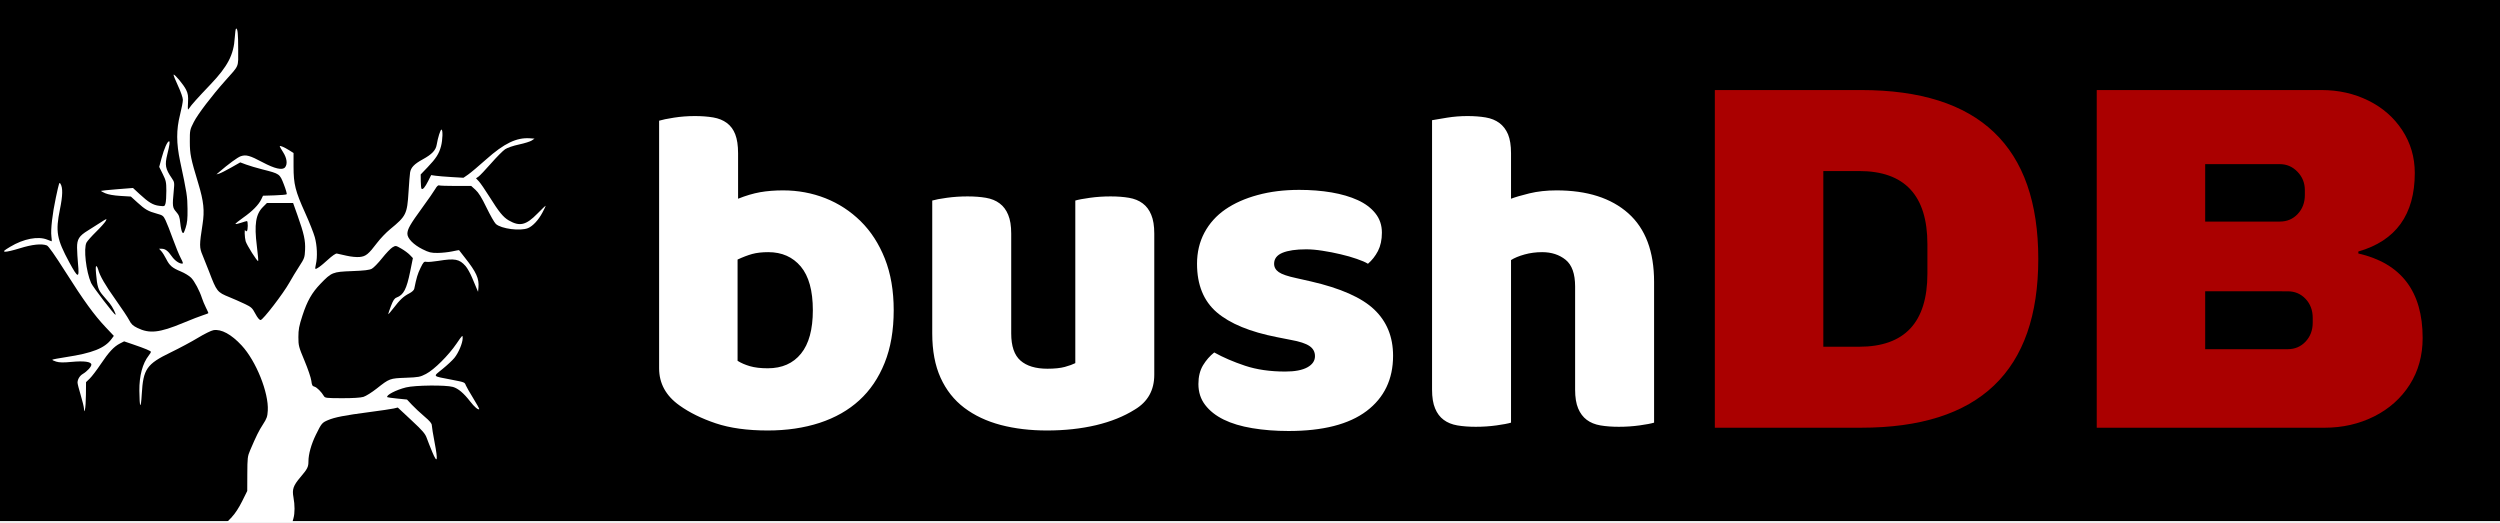
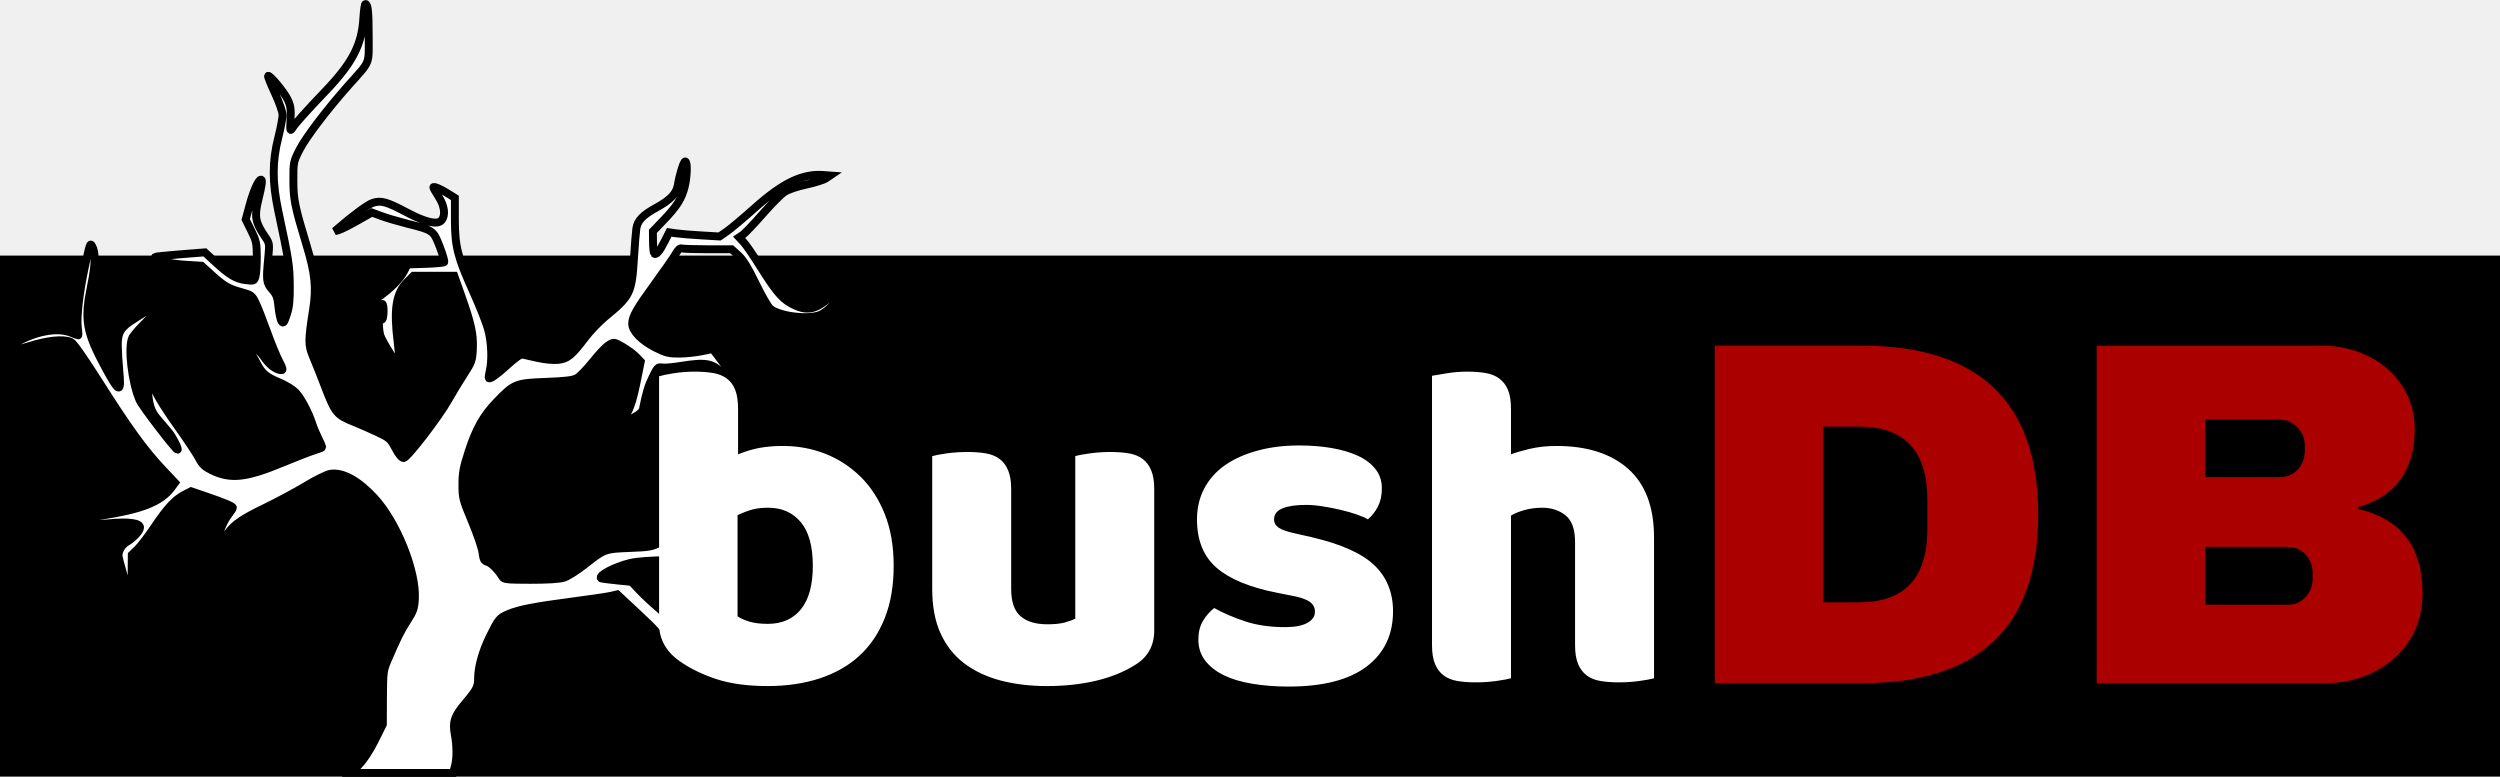
- <svg xmlns="http://www.w3.org/2000/svg" width="360" height="75.188" version="1.1" viewBox="0 0 360 75.188">
+ <svg xmlns="http://www.w3.org/2000/svg" width="360" height="111.86" version="1.1" viewBox="0 0 360 111.86">
  <defs>
    <filter id="editing-jagged" x="0" y="0" width="1" height="1">
      <feTurbulence baseFrequency="0" result="turb" seed="1" />
      <feDisplacementMap in="SourceGraphic" in2="turb" />
    </filter>
  </defs>
-   <g transform="matrix(1.4341 0 0 1.4341 0 -7.2816)">
-     <rect x="3.6008e-16" y="5.078" width="251.04" height="52.317" rx="0" ry="0" stroke-width=".551" />
-     <g transform="matrix(1.1646 0 0 1.1646 -37.924 -16.95)">
-       <path d="m193.03 26.678q15.274 0 15.274 14.557t-15.274 14.557h-12.614v-29.114zm-3.26 6.983v15.149h3.088q5.886 0 5.886-6.305v-2.539q0-6.305-5.886-6.305zm42.955-6.983q2.202 0 4.04 0.909 1.842 0.909 2.923 2.559 1.078 1.65 1.078 3.683 0 5.372-4.867 6.771v0.169q5.545 1.27 5.545 7.281 0 2.284-1.121 4.04-1.125 1.756-3.068 2.731-1.948 0.972-4.275 0.972h-19.636v-29.114zm-10.031 6.387v4.953h6.434q0.933 0 1.544-0.654 0.615-0.658 0.615-1.63v-0.423q0-0.933-0.635-1.587-0.635-0.658-1.524-0.658zm0 10.964v4.992h7.112q0.929 0 1.544-0.654 0.615-0.658 0.615-1.63v-0.423q0-0.976-0.615-1.63-0.615-0.654-1.544-0.654z" fill="#a00" stroke-width=".392" />
-       <g transform="matrix(.62581 0 0 .62581 -24.167 -5.1202)" fill="#fff" filter="url(#editing-jagged)">
-         <g transform="translate(178,96.695)" fill="#fff">
-           <path d="m3.46-7.55v-34.11q0.64-0.2 2.04-0.42 1.41-0.22 2.88-0.22 1.41 0 2.53 0.19t1.89 0.77q0.77 0.57 1.15 1.56 0.39 1 0.39 2.6v6.27q1.6-0.64 3.04-0.9 1.44-0.25 3.16-0.25 3.08 0 5.83 1.08 2.75 1.09 4.86 3.17t3.33 5.15q1.22 3.08 1.22 7.11 0 4.16-1.25 7.26-1.25 3.11-3.49 5.15-2.24 2.05-5.47 3.11-3.23 1.05-7.14 1.05-4.22 0-7.17-0.99-2.94-0.99-4.99-2.46-2.81-1.99-2.81-5.12zm14.97 0q2.95 0 4.58-2.02 1.63-2.01 1.63-5.98 0-4.03-1.66-6.02-1.67-1.98-4.48-1.98-1.28 0-2.21 0.25-0.93 0.26-2.02 0.77v13.95q0.71 0.45 1.7 0.74t2.46 0.29zm22.66-4.8v-18.31q0.64-0.19 2.01-0.38 1.38-0.19 2.85-0.19 1.41 0 2.53 0.19t1.89 0.77q0.77 0.57 1.18 1.57 0.42 0.99 0.42 2.59v13.76q0 2.62 1.28 3.74t3.71 1.12q1.47 0 2.4-0.25 0.93-0.26 1.44-0.52v-22.4q0.64-0.19 2.02-0.38 1.37-0.19 2.84-0.19 1.41 0 2.53 0.19t1.89 0.77q0.77 0.57 1.18 1.57 0.42 0.99 0.42 2.59v19.45q0 3.2-2.69 4.8-2.24 1.41-5.34 2.15-3.11 0.73-6.75 0.73-3.46 0-6.37-0.76-2.91-0.77-5.03-2.37-2.11-1.6-3.26-4.13t-1.15-6.11zm63.49 3.07q0 4.86-3.65 7.62-3.65 2.75-10.75 2.75-2.69 0-5-0.39-2.3-0.38-3.93-1.18t-2.56-2.02q-0.93-1.21-0.93-2.88 0-1.53 0.64-2.59 0.64-1.05 1.54-1.76 1.85 1.03 4.25 1.83t5.54 0.8q1.98 0 3.04-0.58 1.05-0.58 1.05-1.54 0-0.89-0.76-1.4-0.77-0.52-2.56-0.84l-1.92-0.38q-5.57-1.09-8.29-3.42-2.72-2.34-2.72-6.69 0-2.37 1.02-4.29 1.03-1.92 2.88-3.2 1.86-1.28 4.45-1.98 2.59-0.71 5.73-0.71 2.37 0 4.45 0.35 2.08 0.36 3.61 1.06 1.54 0.7 2.43 1.82 0.9 1.12 0.9 2.66 0 1.47-0.54 2.53-0.55 1.05-1.38 1.76-0.51-0.32-1.54-0.67-1.02-0.36-2.24-0.64-1.21-0.29-2.46-0.48-1.25-0.2-2.27-0.2-2.11 0-3.27 0.48-1.15 0.48-1.15 1.51 0 0.7 0.64 1.15t2.43 0.83l1.99 0.45q6.14 1.41 8.73 3.87 2.6 2.47 2.6 6.37zm35.96-10.18v19.4q-0.64 0.19-2.01 0.38-1.38 0.19-2.85 0.19-1.41 0-2.53-0.19t-1.89-0.77q-0.76-0.57-1.18-1.57-0.42-0.99-0.42-2.59v-14.21q0-2.62-1.31-3.68-1.31-1.05-3.23-1.05-1.28 0-2.43 0.32t-1.86 0.77v22.4q-0.64 0.19-2.01 0.38-1.38 0.19-2.85 0.19-1.41 0-2.53-0.19t-1.89-0.77q-0.77-0.57-1.18-1.57-0.42-0.99-0.42-2.59v-37.12q0.71-0.13 2.08-0.35 1.38-0.22 2.79-0.22 1.4 0 2.52 0.19t1.89 0.77q0.77 0.57 1.19 1.56 0.41 1 0.41 2.6v6.27q0.83-0.32 2.53-0.74 1.7-0.41 3.74-0.41 6.34 0 9.89 3.16 3.55 3.17 3.55 9.44z" fill="#fff" />
+   <g transform="translate(.027777)">
+     <rect x="-.028" y="36.805" width="360" height="75.025" rx="0" ry="0" stroke-width=".79" />
+     <g transform="translate(-.027777 36.805)">
+       <path d="m51.692 73.319c0.688-0.714 1.577-2.075 2.283-3.498l1.156-2.328 0.016-3.84c0.015-3.572 0.059-3.94 0.629-5.272 1.396-3.264 1.945-4.371 2.887-5.827 0.857-1.325 1.003-1.743 1.079-3.102 0.226-4.002-2.622-11.097-5.856-14.59-2.321-2.507-4.58-3.732-6.338-3.435-0.495 0.084-2.052 0.852-3.46 1.707-1.408 0.855-4.173 2.336-6.145 3.29-5.372 2.6-6.146 3.717-6.468 9.344-0.206 3.603-0.508 3.183-0.54-0.75-0.027-3.368 0.712-6.138 2.113-7.918 0.267-0.34 0.486-0.699 0.486-0.798 0-0.214-1.282-0.751-4.021-1.686l-1.992-0.68-0.941 0.48c-1.347 0.687-2.494 1.922-4.322 4.65-0.88 1.314-1.979 2.756-2.441 3.204l-0.84 0.814-0.024 2.757c-0.013 1.516-0.11 3.026-0.215 3.354-0.188 0.586-0.192 0.584-0.218-0.119-0.014-0.394-0.347-1.78-0.74-3.081-0.392-1.301-0.713-2.558-0.713-2.793 0-0.73 0.49-1.547 1.167-1.947 0.975-0.576 1.935-1.615 1.935-2.095 0-0.659-1.625-0.882-4.466-0.614-1.822 0.172-2.687 0.156-3.424-0.065-0.542-0.163-0.925-0.357-0.85-0.432 0.075-0.075 1.451-0.337 3.058-0.582 5.927-0.904 8.684-2 10.205-4.058l0.518-0.701-1.847-1.958c-2.586-2.742-4.896-5.926-9.04-12.466-2.352-3.712-3.769-5.721-4.132-5.862-1.163-0.452-3.301-0.229-6.044 0.631-1.484 0.465-2.968 0.814-3.299 0.776-0.515-0.06-0.355-0.218 1.119-1.107 3.006-1.812 6.299-2.439 8.335-1.588 0.471 0.197 0.901 0.358 0.955 0.358 0.054 0 0.031-0.511-0.052-1.135-0.191-1.441 0.233-5.119 0.996-8.649 0.756-3.493 0.773-3.545 1.044-3.107 0.548 0.886 0.509 2.63-0.128 5.745-1.015 4.963-0.717 6.652 2.092 11.847 1.982 3.666 2.289 3.718 1.964 0.332-0.108-1.128-0.203-2.749-0.212-3.602-0.018-1.89 0.454-2.639 2.421-3.843 0.728-0.445 2.004-1.254 2.837-1.798 1.425-0.93 1.494-0.951 1.181-0.358-0.183 0.347-1.154 1.435-2.158 2.42-1.004 0.984-1.978 2.08-2.165 2.434-0.692 1.309-0.102 6.498 1.03 9.056 0.397 0.897 5.166 7.123 5.456 7.123 0.238 0-0.7-1.857-1.289-2.552-0.355-0.419-1.059-1.249-1.565-1.843-1.007-1.185-1.243-1.941-1.49-4.767-0.111-1.273-0.085-1.835 0.081-1.732 0.135 0.084 0.314 0.424 0.398 0.757 0.345 1.376 1.562 3.486 3.907 6.774 1.366 1.915 2.738 3.983 3.05 4.595 0.453 0.889 0.823 1.238 1.841 1.736 2.708 1.325 4.935 1.084 10.193-1.103 1.903-0.792 3.97-1.593 4.594-1.78 0.623-0.188 1.133-0.394 1.133-0.459 0-0.065-0.254-0.625-0.564-1.244-0.31-0.619-0.702-1.555-0.87-2.08-0.534-1.667-1.655-3.781-2.425-4.576-0.41-0.423-1.454-1.062-2.321-1.421-1.943-0.804-2.53-1.308-3.296-2.832-0.33-0.656-0.821-1.435-1.092-1.73l-0.493-0.537h0.585c0.778 0 1.412 0.472 2.241 1.669 0.671 0.968 1.661 1.672 2.352 1.672 0.262 0 0.184-0.305-0.322-1.253-0.368-0.689-1.164-2.628-1.768-4.309-0.605-1.681-1.34-3.553-1.635-4.16-0.499-1.029-0.632-1.131-1.967-1.494-1.923-0.523-2.602-0.913-4.339-2.49l-1.475-1.339-2.343-0.143c-1.487-0.091-2.727-0.308-3.394-0.594-0.578-0.248-1.008-0.491-0.955-0.539 0.053-0.048 1.687-0.214 3.63-0.368l3.533-0.281 1.453 1.345c2.059 1.906 3.035 2.491 4.436 2.657 1.187 0.141 1.223 0.127 1.41-0.544 0.105-0.378 0.188-1.654 0.183-2.836-0.007-1.946-0.083-2.298-0.804-3.75l-0.796-1.602 0.533-1.977c0.571-2.121 1.301-3.767 1.671-3.767 0.245 0 0.145 0.762-0.382 2.898-0.602 2.438-0.446 3.271 1.008 5.388 0.589 0.857 0.61 0.995 0.434 2.811-0.333 3.432-0.293 3.779 0.542 4.73 0.637 0.725 0.781 1.121 0.92 2.535 0.091 0.922 0.294 1.851 0.451 2.066 0.243 0.333 0.354 0.183 0.745-1.01 0.36-1.099 0.452-2.018 0.427-4.264-0.032-2.838-0.13-3.47-1.651-10.619-0.876-4.116-0.883-7.112-0.026-10.5 0.349-1.378 0.635-2.875 0.635-3.326 1.78e-4 -0.476-0.461-1.808-1.1-3.175-0.605-1.295-1.049-2.407-0.985-2.47 0.209-0.209 2.275 2.275 2.808 3.377 0.431 0.891 0.506 1.391 0.431 2.884-0.085 1.687-0.067 1.769 0.272 1.244 0.457-0.706 1.872-2.286 4.78-5.334 3.846-4.031 5.201-6.638 5.429-10.44 0.069-1.148 0.205-2.088 0.303-2.088 0.352 0 0.466 1.135 0.469 4.695 0.004 4.13 0.297 3.421-2.892 6.998-3.048 3.419-6.171 7.523-7.064 9.283-0.88 1.734-0.898 1.823-0.892 4.417 0.007 2.792 0.197 3.727 1.909 9.39 1.209 4 1.422 6.059 0.945 9.126-0.727 4.674-0.727 5.213 7.11e-4 6.932 0.358 0.847 1.02 2.506 1.47 3.687 1.7 4.461 1.828 4.622 4.53 5.717 0.901 0.365 2.412 1.03 3.359 1.479 1.589 0.753 1.779 0.925 2.479 2.239 0.491 0.921 0.909 1.423 1.183 1.423 0.52 0 5.083-5.936 6.468-8.416 0.53-0.949 1.517-2.578 2.193-3.62 1.163-1.794 1.233-1.99 1.311-3.699 0.095-2.091-0.245-3.644-1.69-7.71l-0.996-2.804h-5.868l-0.901 0.901c-1.613 1.613-1.972 3.904-1.367 8.723 0.227 1.808 0.362 3.338 0.3 3.4-0.185 0.185-2.56-3.579-2.812-4.455-0.234-0.815-0.3-2.983-0.074-2.423 0.066 0.165 0.219 0.239 0.339 0.165 0.271-0.168 0.292-2.254 0.022-2.254-0.108 0-0.704 0.173-1.325 0.385-0.621 0.212-1.182 0.332-1.247 0.267-0.065-0.065 0.719-0.705 1.743-1.423 2.043-1.432 3.461-2.87 4.052-4.111l0.384-0.804 2.571-0.08c1.414-0.044 2.645-0.154 2.736-0.245 0.091-0.091-0.196-1.092-0.637-2.225-0.924-2.374-0.914-2.367-4.795-3.351-1.289-0.327-2.937-0.816-3.66-1.087l-1.316-0.492-2.078 1.18c-1.143 0.649-2.346 1.256-2.674 1.348l-0.597 0.168 0.499-0.433c2.161-1.872 4.265-3.415 4.977-3.65 1.18-0.389 2.027-0.154 4.84 1.343 2.769 1.474 4.489 1.865 5.077 1.156 0.589-0.71 0.419-2.056-0.426-3.373-0.424-0.66-0.77-1.269-0.77-1.352 0-0.228 1.045 0.214 2.136 0.903l0.966 0.61v3.061c0 3.911 0.396 5.489 2.6 10.36 0.927 2.05 1.903 4.51 2.168 5.466 0.513 1.851 0.621 4.442 0.251 6.037-0.121 0.521-0.181 0.986-0.134 1.034 0.185 0.185 1.195-0.537 2.767-1.979 1.015-0.932 1.808-1.479 2.068-1.427 0.232 0.046 1.207 0.264 2.166 0.485 1.005 0.231 2.248 0.353 2.934 0.287 1.393-0.134 1.982-0.612 3.939-3.199 0.709-0.938 2.014-2.299 2.898-3.025 3.603-2.956 3.819-3.394 4.128-8.361 0.124-1.988 0.281-3.952 0.35-4.365 0.19-1.138 0.934-1.907 2.873-2.972 2.037-1.118 2.887-2.014 3.096-3.264 0.267-1.596 0.834-3.393 1.071-3.393 0.342 0 0.277 2.316-0.106 3.752-0.444 1.667-1.124 2.731-2.991 4.681l-1.563 1.632 0.017 1.527c0.01 0.84 0.087 1.597 0.173 1.683 0.266 0.266 0.772-0.323 1.48-1.722l0.68-1.344 0.973 0.144c0.535 0.079 2.166 0.214 3.623 0.299l2.651 0.155 1.048-0.724c0.576-0.398 2.39-1.923 4.031-3.389 4.035-3.604 6.838-4.956 9.831-4.74l1.027 0.074-0.615 0.418c-0.338 0.23-1.623 0.633-2.854 0.896-1.308 0.279-2.608 0.723-3.126 1.065-0.488 0.323-1.91 1.755-3.16 3.184-1.251 1.428-2.52 2.763-2.821 2.967l-0.548 0.37 0.638 0.681c0.351 0.374 1.41 1.916 2.354 3.425 2.175 3.479 3.111 4.626 4.361 5.344 2.455 1.411 3.874 1.07 6.428-1.545 1.017-1.042 1.849-1.828 1.849-1.746 0 0.081-0.336 0.778-0.746 1.548-0.89 1.671-2.14 3.015-3.223 3.468-1.716 0.717-6.026 0.158-7.216-0.935-0.314-0.289-1.254-1.934-2.088-3.656-1.097-2.265-1.781-3.371-2.475-3.997l-0.958-0.866h-3.44c-1.892 0-3.588-0.057-3.769-0.126-0.205-0.079-0.521 0.213-0.838 0.776-0.28 0.496-1.595 2.393-2.924 4.216-2.729 3.746-3.345 4.825-3.345 5.863 0 1.047 1.383 2.458 3.396 3.466 1.458 0.73 1.902 0.839 3.377 0.832 0.934-0.005 2.395-0.158 3.247-0.34 0.852-0.183 1.554-0.313 1.561-0.29 7e-3 0.023 0.607 0.794 1.334 1.712 2.554 3.227 3.207 4.673 3.022 6.697l-0.086 0.94-0.294-0.684c-0.162-0.376-0.63-1.491-1.041-2.478-0.411-0.987-1.069-2.161-1.463-2.609-1.39-1.583-2.408-1.776-6.133-1.166-1.116 0.183-2.304 0.279-2.642 0.215-0.555-0.106-0.684 0.028-1.345 1.393-0.635 1.312-0.889 2.159-1.394 4.648-0.062 0.306-0.513 0.723-1.12 1.036-1.296 0.668-2.098 1.419-3.549 3.32-0.641 0.84-1.165 1.433-1.165 1.317 0-0.115 0.281-0.944 0.624-1.841 0.478-1.251 0.77-1.688 1.252-1.871 1.576-0.599 2.241-1.876 3.046-5.848l0.607-2.999-0.677-0.707c-0.372-0.389-1.239-1.029-1.926-1.422-1.244-0.712-1.253-0.713-1.984-0.282-0.404 0.238-1.441 1.324-2.304 2.413-0.863 1.089-1.903 2.159-2.312 2.378-0.561 0.301-1.653 0.432-4.477 0.538-4.31 0.162-4.558 0.262-7.059 2.857-1.912 1.983-2.975 3.857-4.034 7.112-0.763 2.345-0.909 3.12-0.909 4.822 4.72e-4 1.931 0.067 2.188 1.38 5.328 0.759 1.815 1.442 3.83 1.519 4.478 0.116 0.981 0.234 1.202 0.7 1.319 0.535 0.134 1.584 1.181 2.138 2.134 0.236 0.407 0.602 0.448 4.057 0.454 2.412 5e-3 4.162-0.103 4.797-0.296 0.55-0.167 1.892-1.009 2.983-1.87 2.855-2.256 2.925-2.282 6.502-2.418 2.905-0.11 3.213-0.168 4.548-0.861 1.833-0.951 5.049-4.147 6.865-6.823 1.324-1.951 1.368-1.989 1.362-1.193-8e-3 1.089-0.919 3.261-1.856 4.423-0.414 0.513-1.61 1.632-2.657 2.485-2.2 1.793-2.413 1.539 2.013 2.401 2.981 0.58 2.943 0.565 3.212 1.272 0.11 0.288 0.853 1.586 1.652 2.883 0.799 1.298 1.41 2.402 1.357 2.455-0.231 0.231-1.091-0.496-2.032-1.716-1.45-1.879-2.693-2.929-3.877-3.273-1.585-0.461-8.506-0.39-10.515 0.107-2.248 0.556-4.599 1.789-4.19 2.198 0.05 0.05 1.062 0.188 2.249 0.307l2.158 0.216 1.097 1.173c0.603 0.645 1.855 1.815 2.781 2.6 1.252 1.06 1.686 1.581 1.688 2.024 0.002 0.328 0.285 2.069 0.63 3.869 0.793 4.142 0.612 4.846-0.538 2.09-0.463-1.111-1.023-2.532-1.244-3.157-0.331-0.937-0.935-1.634-3.442-3.971l-3.041-2.836-0.893 0.211c-0.491 0.116-2.987 0.485-5.546 0.82-5.489 0.718-7.723 1.153-9.232 1.8-1.318 0.565-1.445 0.719-2.694 3.263-1.047 2.135-1.667 4.351-1.673 5.98-0.004 1.267-0.213 1.679-1.806 3.559-1.604 1.894-1.885 2.71-1.552 4.51 0.32 1.732 0.321 3.532 0.002 4.681l-0.249 0.895h-14.685l1.127-1.169z" fill="#fff" stroke="#000" stroke-width="1.139" />
+       <g transform="matrix(1.6701 0 0 1.6701 -54.385 -31.589)">
+         <path d="m193.03 26.678q15.274 0 15.274 14.557t-15.274 14.557h-12.614v-29.114zm-3.26 6.983v15.149h3.088q5.886 0 5.886-6.305v-2.539q0-6.305-5.886-6.305zm42.955-6.983q2.202 0 4.04 0.909 1.842 0.909 2.923 2.559 1.078 1.65 1.078 3.683 0 5.372-4.867 6.771v0.169q5.545 1.27 5.545 7.281 0 2.284-1.121 4.04-1.125 1.756-3.068 2.731-1.948 0.972-4.275 0.972h-19.636v-29.114zm-10.031 6.387v4.953h6.434q0.933 0 1.544-0.654 0.615-0.658 0.615-1.63v-0.423q0-0.933-0.635-1.587-0.635-0.658-1.524-0.658zm0 10.964v4.992h7.112q0.929 0 1.544-0.654 0.615-0.658 0.615-1.63v-0.423q0-0.976-0.615-1.63-0.615-0.654-1.544-0.654z" fill="#a00" stroke-width=".392" />
+         <g transform="matrix(.62581 0 0 .62581 -24.167 -5.1202)" fill="#fff" filter="url(#editing-jagged)">
+           <g transform="translate(178,96.695)" fill="#fff">
+             <path d="m3.46-7.55v-34.11q0.64-0.2 2.04-0.42 1.41-0.22 2.88-0.22 1.41 0 2.53 0.19t1.89 0.77q0.77 0.57 1.15 1.56 0.39 1 0.39 2.6v6.27q1.6-0.64 3.04-0.9 1.44-0.25 3.16-0.25 3.08 0 5.83 1.08 2.75 1.09 4.86 3.17t3.33 5.15q1.22 3.08 1.22 7.11 0 4.16-1.25 7.26-1.25 3.11-3.49 5.15-2.24 2.05-5.47 3.11-3.23 1.05-7.14 1.05-4.22 0-7.17-0.99-2.94-0.99-4.99-2.46-2.81-1.99-2.81-5.12zm14.97 0q2.95 0 4.58-2.02 1.63-2.01 1.63-5.98 0-4.03-1.66-6.02-1.67-1.98-4.48-1.98-1.28 0-2.21 0.25-0.93 0.26-2.02 0.77v13.95q0.71 0.45 1.7 0.74t2.46 0.29zm22.66-4.8v-18.31q0.64-0.19 2.01-0.38 1.38-0.19 2.85-0.19 1.41 0 2.53 0.19t1.89 0.77q0.77 0.57 1.18 1.57 0.42 0.99 0.42 2.59v13.76q0 2.62 1.28 3.74t3.71 1.12q1.47 0 2.4-0.25 0.93-0.26 1.44-0.52v-22.4q0.64-0.19 2.02-0.38 1.37-0.19 2.84-0.19 1.41 0 2.53 0.19t1.89 0.77q0.77 0.57 1.18 1.57 0.42 0.99 0.42 2.59v19.45q0 3.2-2.69 4.8-2.24 1.41-5.34 2.15-3.11 0.73-6.75 0.73-3.46 0-6.37-0.76-2.91-0.77-5.03-2.37-2.11-1.6-3.26-4.13t-1.15-6.11zm63.49 3.07q0 4.86-3.65 7.62-3.65 2.75-10.75 2.75-2.69 0-5-0.39-2.3-0.38-3.93-1.18t-2.56-2.02q-0.93-1.21-0.93-2.88 0-1.53 0.64-2.59 0.64-1.05 1.54-1.76 1.85 1.03 4.25 1.83t5.54 0.8q1.98 0 3.04-0.58 1.05-0.58 1.05-1.54 0-0.89-0.76-1.4-0.77-0.52-2.56-0.84l-1.92-0.38q-5.57-1.09-8.29-3.42-2.72-2.34-2.72-6.69 0-2.37 1.02-4.29 1.03-1.92 2.88-3.2 1.86-1.28 4.45-1.98 2.59-0.71 5.73-0.71 2.37 0 4.45 0.35 2.08 0.36 3.61 1.06 1.54 0.7 2.43 1.82 0.9 1.12 0.9 2.66 0 1.47-0.54 2.53-0.55 1.05-1.38 1.76-0.51-0.32-1.54-0.67-1.02-0.36-2.24-0.64-1.21-0.29-2.46-0.48-1.25-0.2-2.27-0.2-2.11 0-3.27 0.48-1.15 0.48-1.15 1.51 0 0.7 0.64 1.15t2.43 0.83l1.99 0.45q6.14 1.41 8.73 3.87 2.6 2.47 2.6 6.37zm35.96-10.18v19.4q-0.64 0.19-2.01 0.38-1.38 0.19-2.85 0.19-1.41 0-2.53-0.19t-1.89-0.77q-0.76-0.57-1.18-1.57-0.42-0.99-0.42-2.59v-14.21q0-2.62-1.31-3.68-1.31-1.05-3.23-1.05-1.28 0-2.43 0.32t-1.86 0.77v22.4q-0.64 0.19-2.01 0.38-1.38 0.19-2.85 0.19-1.41 0-2.53-0.19t-1.89-0.77q-0.77-0.57-1.18-1.57-0.42-0.99-0.42-2.59v-37.12q0.71-0.13 2.08-0.35 1.38-0.22 2.79-0.22 1.4 0 2.52 0.19t1.89 0.77q0.77 0.57 1.19 1.56 0.41 1 0.41 2.6v6.27q0.83-0.32 2.53-0.74 1.7-0.41 3.74-0.41 6.34 0 9.89 3.16 3.55 3.17 3.55 9.44z" fill="#fff" />
+           </g>
        </g>
      </g>
    </g>
-     <path d="m23.287 56.984c0.308-0.32 0.706-0.929 1.022-1.566l0.517-1.042 0.007-1.719c0.007-1.599 0.026-1.764 0.281-2.36 0.625-1.461 0.871-1.957 1.292-2.608 0.384-0.593 0.449-0.78 0.483-1.389 0.101-1.792-1.174-4.968-2.621-6.531-1.039-1.123-2.05-1.671-2.837-1.538-0.222 0.037-0.919 0.381-1.549 0.764-0.63 0.383-1.868 1.046-2.751 1.473-2.405 1.164-2.751 1.664-2.896 4.183-0.092 1.613-0.227 1.425-0.242-0.336-0.012-1.508 0.319-2.748 0.946-3.545 0.12-0.152 0.217-0.313 0.217-0.357 0-0.096-0.574-0.336-1.8-0.755l-0.892-0.304-0.421 0.215c-0.603 0.308-1.117 0.86-1.935 2.082-0.394 0.588-0.886 1.234-1.093 1.434l-0.376 0.364-0.011 1.234c-0.006 0.679-0.049 1.354-0.096 1.501-0.084 0.262-0.086 0.261-0.097-0.053-0.006-0.176-0.156-0.797-0.331-1.379-0.176-0.582-0.319-1.145-0.319-1.25 0-0.327 0.219-0.693 0.522-0.872 0.437-0.258 0.866-0.723 0.866-0.938 0-0.295-0.728-0.395-1.999-0.275-0.816 0.077-1.203 0.07-1.533-0.029-0.243-0.073-0.414-0.16-0.38-0.193 0.034-0.034 0.65-0.151 1.369-0.26 2.653-0.405 3.887-0.895 4.568-1.817l0.232-0.314-0.827-0.877c-1.158-1.227-2.192-2.653-4.047-5.58-1.053-1.662-1.687-2.561-1.85-2.624-0.521-0.202-1.478-0.102-2.706 0.283-0.664 0.208-1.329 0.365-1.477 0.347-0.231-0.027-0.159-0.098 0.501-0.496 1.346-0.811 2.82-1.092 3.732-0.711 0.211 0.088 0.403 0.16 0.428 0.16 0.024 0 0.014-0.229-0.023-0.508-0.086-0.645 0.104-2.291 0.446-3.872 0.338-1.564 0.346-1.587 0.467-1.391 0.245 0.397 0.228 1.177-0.057 2.572-0.454 2.222-0.321 2.978 0.937 5.304 0.887 1.641 1.025 1.664 0.879 0.149-0.048-0.505-0.091-1.23-0.095-1.612-0.008-0.846 0.203-1.181 1.084-1.721 0.326-0.199 0.897-0.562 1.27-0.805 0.638-0.416 0.669-0.426 0.529-0.16-0.082 0.155-0.517 0.643-0.966 1.083-0.449 0.441-0.885 0.931-0.969 1.09-0.31 0.586-0.045 2.909 0.461 4.054 0.178 0.402 2.313 3.189 2.443 3.189 0.107 0-0.313-0.831-0.577-1.142-0.159-0.188-0.474-0.559-0.7-0.825-0.451-0.531-0.557-0.869-0.667-2.134-0.05-0.57-0.038-0.822 0.036-0.776 0.061 0.037 0.141 0.19 0.178 0.339 0.155 0.616 0.699 1.561 1.749 3.033 0.611 0.857 1.226 1.783 1.365 2.057 0.203 0.398 0.369 0.554 0.824 0.777 1.212 0.593 2.209 0.485 4.563-0.494 0.852-0.354 1.777-0.713 2.056-0.797 0.279-0.084 0.507-0.177 0.507-0.206 0-0.029-0.114-0.28-0.252-0.557-0.139-0.277-0.314-0.696-0.389-0.931-0.239-0.746-0.741-1.693-1.086-2.049-0.184-0.189-0.651-0.476-1.039-0.636-0.87-0.36-1.133-0.586-1.475-1.268-0.148-0.294-0.367-0.642-0.489-0.774l-0.22-0.24h0.262c0.348 0 0.632 0.211 1.003 0.747 0.3 0.433 0.744 0.748 1.053 0.748 0.117 0 0.082-0.136-0.144-0.561-0.165-0.308-0.521-1.176-0.792-1.929s-0.6-1.59-0.732-1.862c-0.223-0.461-0.283-0.506-0.881-0.669-0.861-0.234-1.165-0.409-1.942-1.115l-0.66-0.6-1.049-0.064c-0.666-0.041-1.221-0.138-1.519-0.266-0.259-0.111-0.451-0.22-0.427-0.241 0.024-0.022 0.755-0.096 1.625-0.165l1.582-0.126 0.651 0.602c0.922 0.853 1.359 1.115 1.986 1.19 0.531 0.063 0.548 0.057 0.631-0.243 0.047-0.169 0.084-0.741 0.082-1.269-0.003-0.871-0.037-1.029-0.36-1.679l-0.356-0.717 0.238-0.885c0.256-0.949 0.583-1.686 0.748-1.686 0.11 0 0.065 0.341-0.171 1.297-0.269 1.092-0.2 1.464 0.451 2.412 0.264 0.384 0.273 0.446 0.194 1.258-0.149 1.536-0.131 1.692 0.243 2.117 0.285 0.325 0.349 0.502 0.412 1.135 0.041 0.413 0.131 0.829 0.202 0.925 0.109 0.149 0.158 0.082 0.334-0.452 0.161-0.492 0.203-0.903 0.191-1.909-0.014-1.271-0.058-1.554-0.739-4.754-0.392-1.843-0.395-3.184-0.011-4.7 0.156-0.617 0.284-1.287 0.284-1.489 8e-5 -0.213-0.207-0.809-0.493-1.421-0.271-0.58-0.469-1.077-0.441-1.106 0.094-0.094 1.018 1.018 1.257 1.512 0.193 0.399 0.227 0.623 0.193 1.291-0.038 0.755-0.03 0.792 0.122 0.557 0.204-0.316 0.838-1.023 2.14-2.388 1.722-1.805 2.328-2.972 2.43-4.674 0.031-0.514 0.092-0.935 0.136-0.935 0.158 0 0.208 0.508 0.21 2.102 0.002 1.849 0.133 1.531-1.295 3.133-1.364 1.531-2.763 3.368-3.162 4.156-0.394 0.776-0.402 0.816-0.399 1.977 0.003 1.25 0.088 1.668 0.854 4.204 0.541 1.791 0.637 2.713 0.423 4.085-0.326 2.093-0.326 2.334 3.18e-4 3.103 0.16 0.379 0.457 1.122 0.658 1.651 0.761 1.997 0.818 2.069 2.028 2.559 0.403 0.163 1.08 0.461 1.504 0.662 0.711 0.337 0.796 0.414 1.11 1.002 0.22 0.412 0.407 0.637 0.53 0.637 0.233 0 2.276-2.658 2.896-3.768 0.237-0.425 0.679-1.154 0.982-1.621 0.521-0.803 0.552-0.891 0.587-1.656 0.043-0.936-0.11-1.631-0.756-3.452l-0.446-1.255h-2.627l-0.403 0.403c-0.722 0.722-0.883 1.748-0.612 3.905 0.102 0.809 0.162 1.494 0.134 1.522-0.083 0.083-1.146-1.602-1.259-1.994-0.105-0.365-0.134-1.335-0.033-1.085 0.03 0.074 0.098 0.107 0.152 0.074 0.121-0.075 0.131-1.009 0.01-1.009-0.048 0-0.315 0.078-0.593 0.172-0.278 0.095-0.529 0.148-0.558 0.119-0.029-0.029 0.322-0.316 0.78-0.637 0.914-0.641 1.549-1.285 1.814-1.84l0.172-0.36 1.151-0.036c0.633-0.02 1.184-0.069 1.225-0.11 0.041-0.041-0.088-0.489-0.285-0.996-0.414-1.063-0.409-1.06-2.146-1.5-0.577-0.146-1.315-0.365-1.639-0.486l-0.589-0.22-0.93 0.528c-0.512 0.291-1.05 0.562-1.197 0.604l-0.267 0.075 0.224-0.194c0.968-0.838 1.909-1.529 2.228-1.634 0.528-0.174 0.907-0.069 2.167 0.601 1.24 0.66 2.01 0.835 2.273 0.517 0.264-0.318 0.188-0.92-0.191-1.51-0.19-0.295-0.345-0.568-0.345-0.605 0-0.102 0.468 0.096 0.956 0.404l0.432 0.273v1.37c0 1.751 0.177 2.458 1.164 4.638 0.415 0.918 0.852 2.019 0.971 2.447 0.23 0.829 0.278 1.988 0.112 2.703-0.054 0.233-0.081 0.442-0.06 0.463 0.083 0.083 0.535-0.24 1.239-0.886 0.454-0.417 0.81-0.662 0.926-0.639 0.104 0.021 0.54 0.118 0.969 0.217 0.45 0.104 1.006 0.158 1.314 0.128 0.624-0.06 0.887-0.274 1.764-1.432 0.318-0.42 0.901-1.029 1.298-1.354 1.613-1.323 1.71-1.52 1.848-3.743 0.055-0.89 0.126-1.769 0.157-1.954 0.085-0.51 0.418-0.854 1.286-1.33 0.912-0.501 1.292-0.902 1.386-1.461 0.119-0.715 0.373-1.519 0.479-1.519 0.153 0 0.124 1.037-0.047 1.68-0.199 0.746-0.503 1.222-1.339 2.095l-0.7 0.731 0.008 0.684c0.004 0.376 0.039 0.715 0.078 0.753 0.119 0.119 0.345-0.145 0.662-0.771l0.304-0.602 0.435 0.064c0.239 0.035 0.969 0.096 1.622 0.134l1.187 0.07 0.469-0.324c0.258-0.178 1.07-0.861 1.804-1.517 1.806-1.614 3.061-2.219 4.401-2.122l0.46 0.033-0.275 0.187c-0.151 0.103-0.726 0.283-1.278 0.401-0.585 0.125-1.168 0.324-1.399 0.477-0.218 0.144-0.855 0.786-1.415 1.425s-1.128 1.237-1.263 1.328l-0.245 0.166 0.286 0.305c0.157 0.168 0.631 0.858 1.054 1.533 0.974 1.557 1.393 2.071 1.952 2.393 1.099 0.632 1.734 0.479 2.878-0.692 0.455-0.466 0.828-0.818 0.828-0.782 0 0.036-0.15 0.348-0.334 0.693-0.399 0.748-0.958 1.35-1.443 1.552-0.768 0.321-2.698 0.071-3.23-0.419-0.141-0.129-0.561-0.866-0.935-1.637-0.491-1.014-0.797-1.509-1.108-1.789l-0.429-0.388h-1.54c-0.847 0-1.606-0.025-1.688-0.057-0.092-0.035-0.233 0.096-0.375 0.347-0.125 0.222-0.714 1.071-1.309 1.887-1.222 1.677-1.498 2.16-1.498 2.625 0 0.469 0.619 1.101 1.52 1.551 0.653 0.327 0.852 0.376 1.512 0.372 0.418-0.002 1.072-0.071 1.454-0.152 0.381-0.082 0.696-0.14 0.699-0.13 0.003 0.01 0.272 0.355 0.597 0.767 1.143 1.445 1.435 2.092 1.353 2.998l-0.038 0.421-0.132-0.306c-0.072-0.168-0.282-0.668-0.466-1.109-0.184-0.442-0.479-0.968-0.655-1.168-0.622-0.709-1.078-0.795-2.746-0.522-0.499 0.082-1.032 0.125-1.183 0.096-0.248-0.048-0.306 0.013-0.602 0.624-0.284 0.587-0.398 0.966-0.624 2.081-0.028 0.137-0.23 0.324-0.501 0.464-0.58 0.299-0.939 0.635-1.589 1.486-0.287 0.376-0.522 0.641-0.522 0.59 0-0.052 0.126-0.423 0.279-0.824 0.214-0.56 0.345-0.756 0.561-0.838 0.706-0.268 1.003-0.84 1.364-2.618l0.272-1.342-0.303-0.316c-0.167-0.174-0.555-0.461-0.862-0.637-0.557-0.319-0.561-0.319-0.888-0.126-0.181 0.107-0.645 0.593-1.032 1.08-0.386 0.487-0.852 0.967-1.035 1.065-0.251 0.135-0.74 0.193-2.004 0.241-1.929 0.073-2.041 0.117-3.16 1.279-0.856 0.888-1.332 1.726-1.806 3.184-0.342 1.05-0.407 1.397-0.407 2.159 2.11e-4 0.864 0.03 0.979 0.618 2.385 0.34 0.812 0.646 1.715 0.68 2.005 0.052 0.439 0.105 0.538 0.313 0.591 0.24 0.06 0.709 0.529 0.957 0.955 0.106 0.182 0.27 0.2 1.816 0.203 1.08 0.002 1.863-0.046 2.147-0.133 0.246-0.075 0.847-0.452 1.335-0.837 1.278-1.01 1.31-1.022 2.911-1.082 1.301-0.049 1.438-0.075 2.036-0.385 0.821-0.426 2.26-1.857 3.073-3.055 0.593-0.873 0.612-0.89 0.61-0.534-0.003 0.488-0.411 1.46-0.831 1.98-0.185 0.23-0.721 0.73-1.19 1.112-0.985 0.803-1.08 0.689 0.901 1.075 1.335 0.26 1.317 0.253 1.438 0.57 0.049 0.129 0.382 0.71 0.74 1.291 0.358 0.581 0.631 1.075 0.608 1.099-0.103 0.103-0.489-0.222-0.91-0.768-0.649-0.841-1.206-1.311-1.736-1.465-0.71-0.206-3.808-0.175-4.707 0.048-1.006 0.249-2.059 0.801-1.876 0.984 0.022 0.022 0.475 0.084 1.007 0.138l0.966 0.097 0.491 0.525c0.27 0.289 0.83 0.812 1.245 1.164 0.56 0.475 0.755 0.708 0.756 0.906 8.45e-4 0.147 0.128 0.926 0.282 1.732 0.355 1.854 0.274 2.17-0.241 0.935-0.207-0.498-0.458-1.133-0.557-1.413-0.148-0.419-0.418-0.731-1.541-1.778l-1.361-1.269-0.4 0.095c-0.22 0.052-1.337 0.217-2.483 0.367-2.458 0.321-3.457 0.516-4.133 0.806-0.59 0.253-0.647 0.322-1.206 1.461-0.469 0.956-0.746 1.948-0.749 2.677-0.002 0.567-0.096 0.752-0.809 1.593-0.718 0.848-0.844 1.213-0.695 2.019 0.143 0.776 0.144 1.581 8.46e-4 2.096l-0.111 0.401h-6.574l0.505-0.523z" fill="#fff" stroke-width=".107" />
  </g>
</svg>
